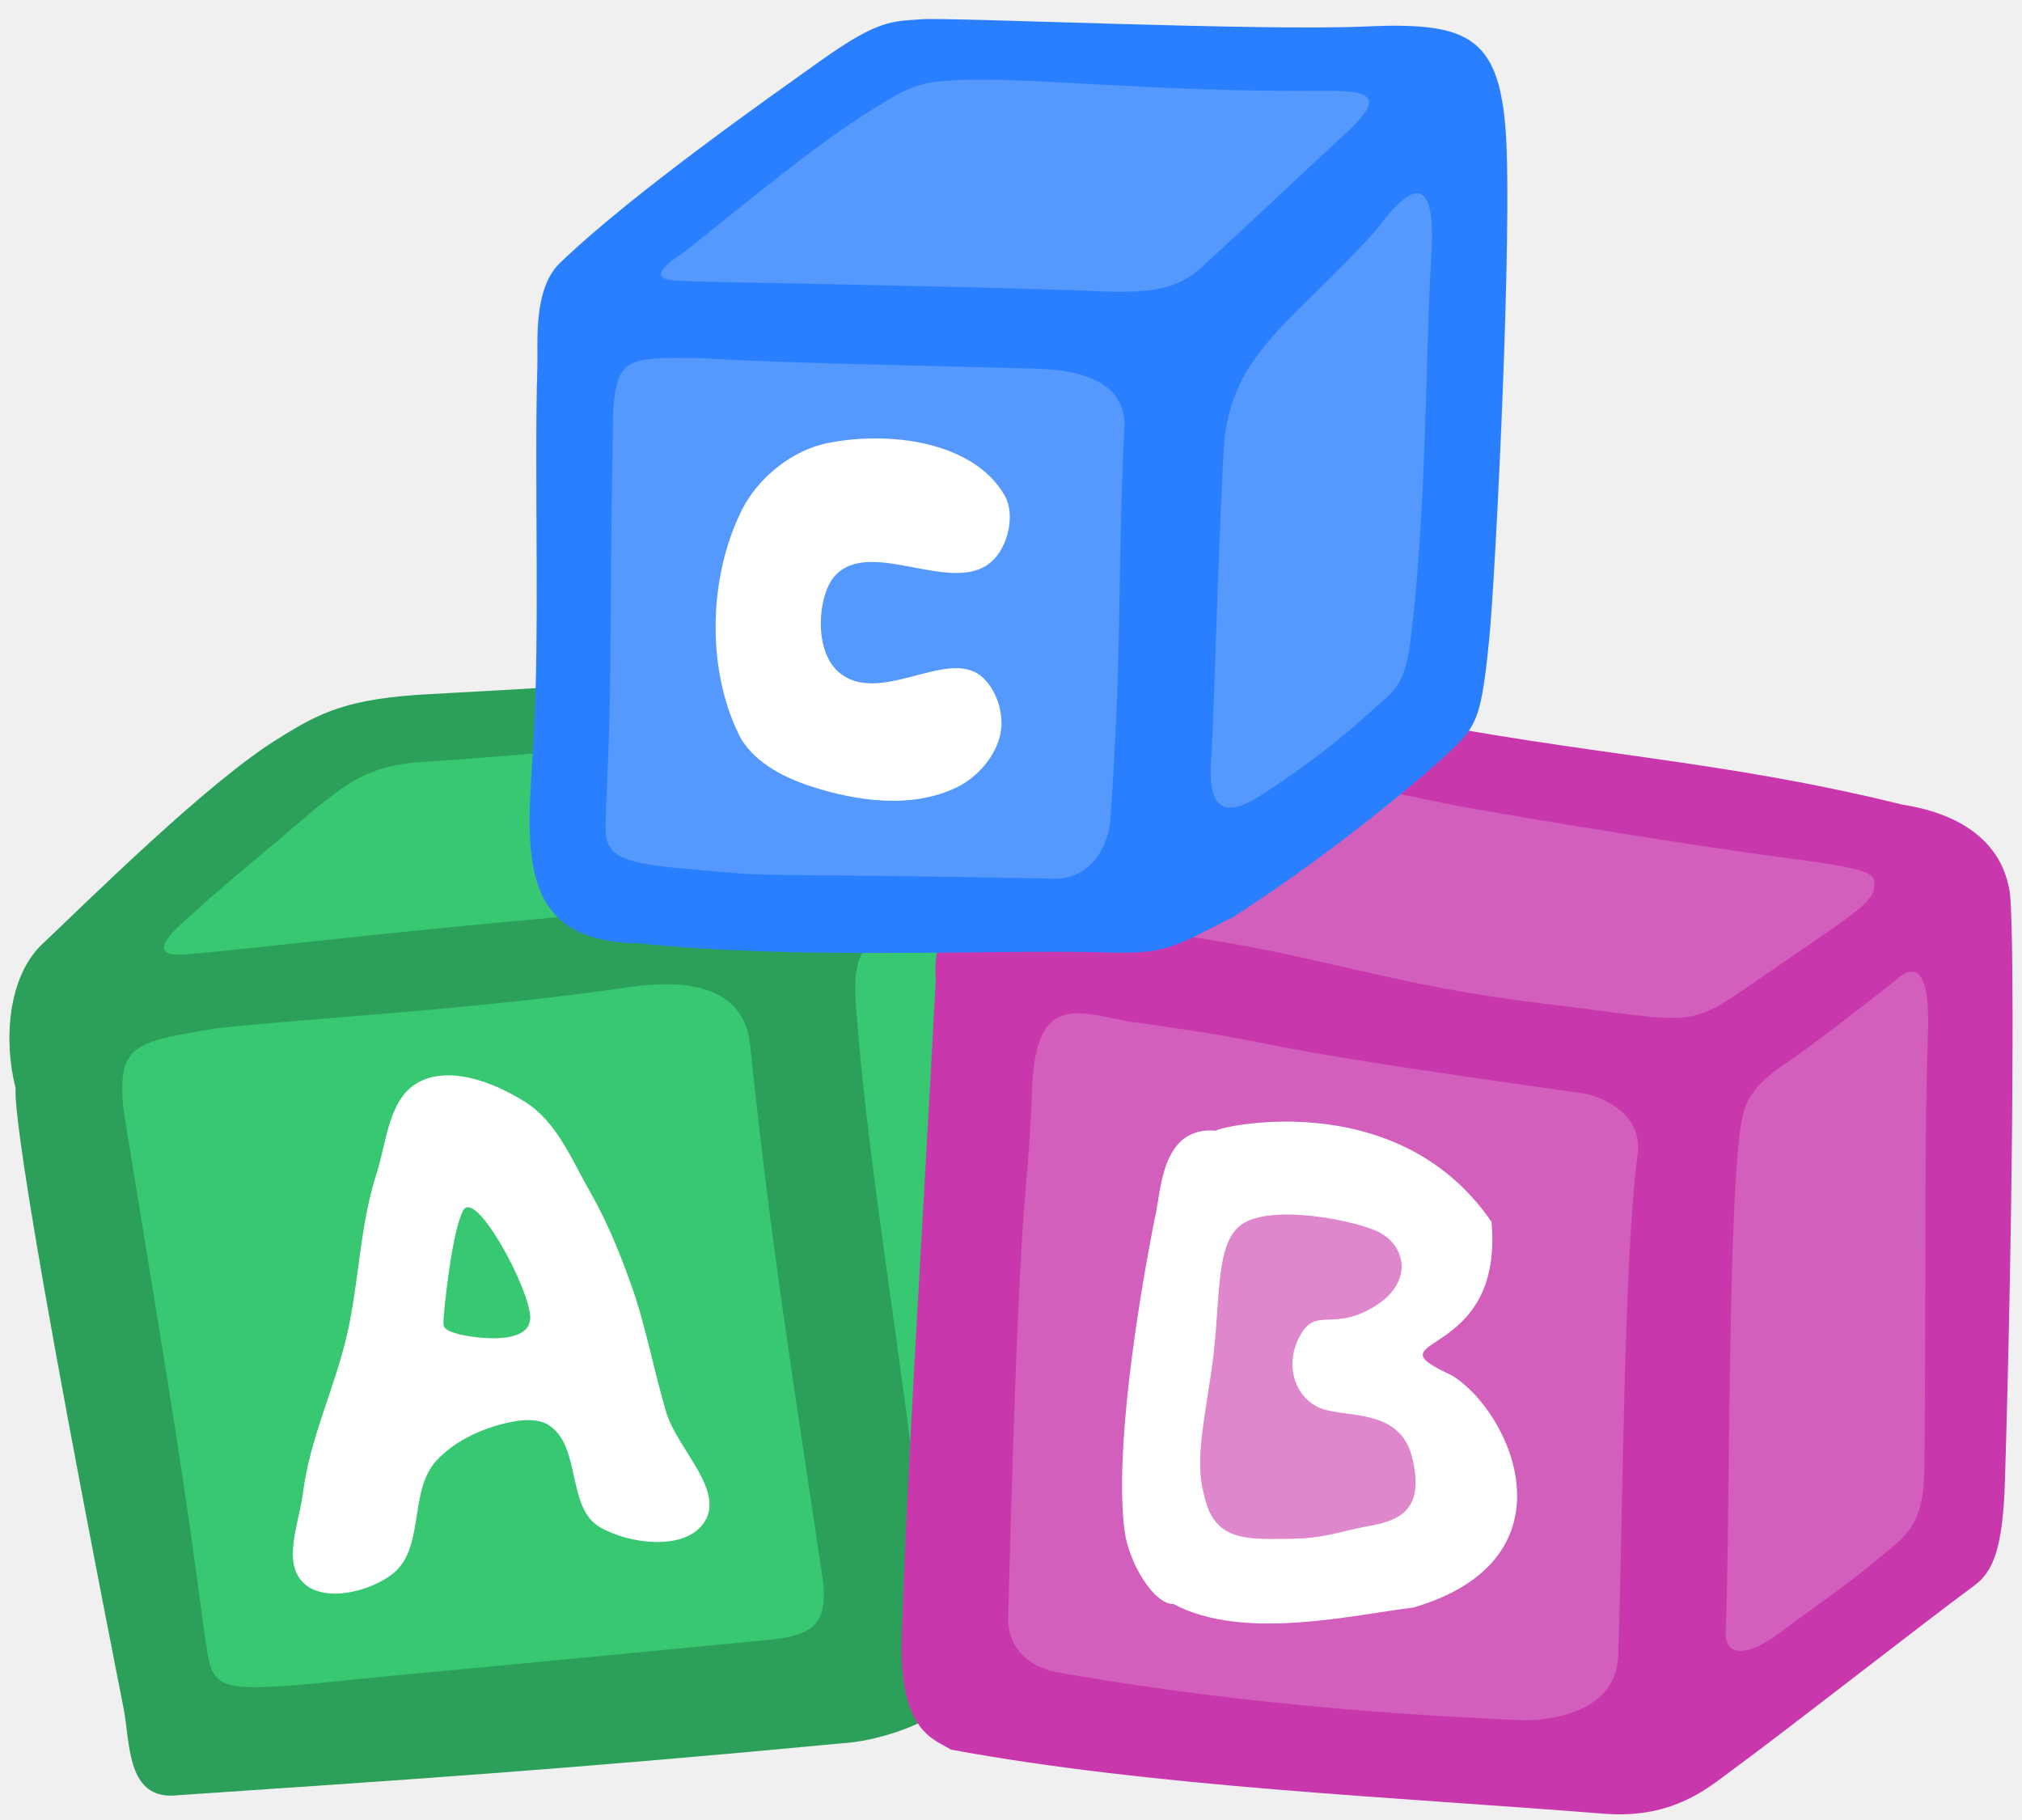
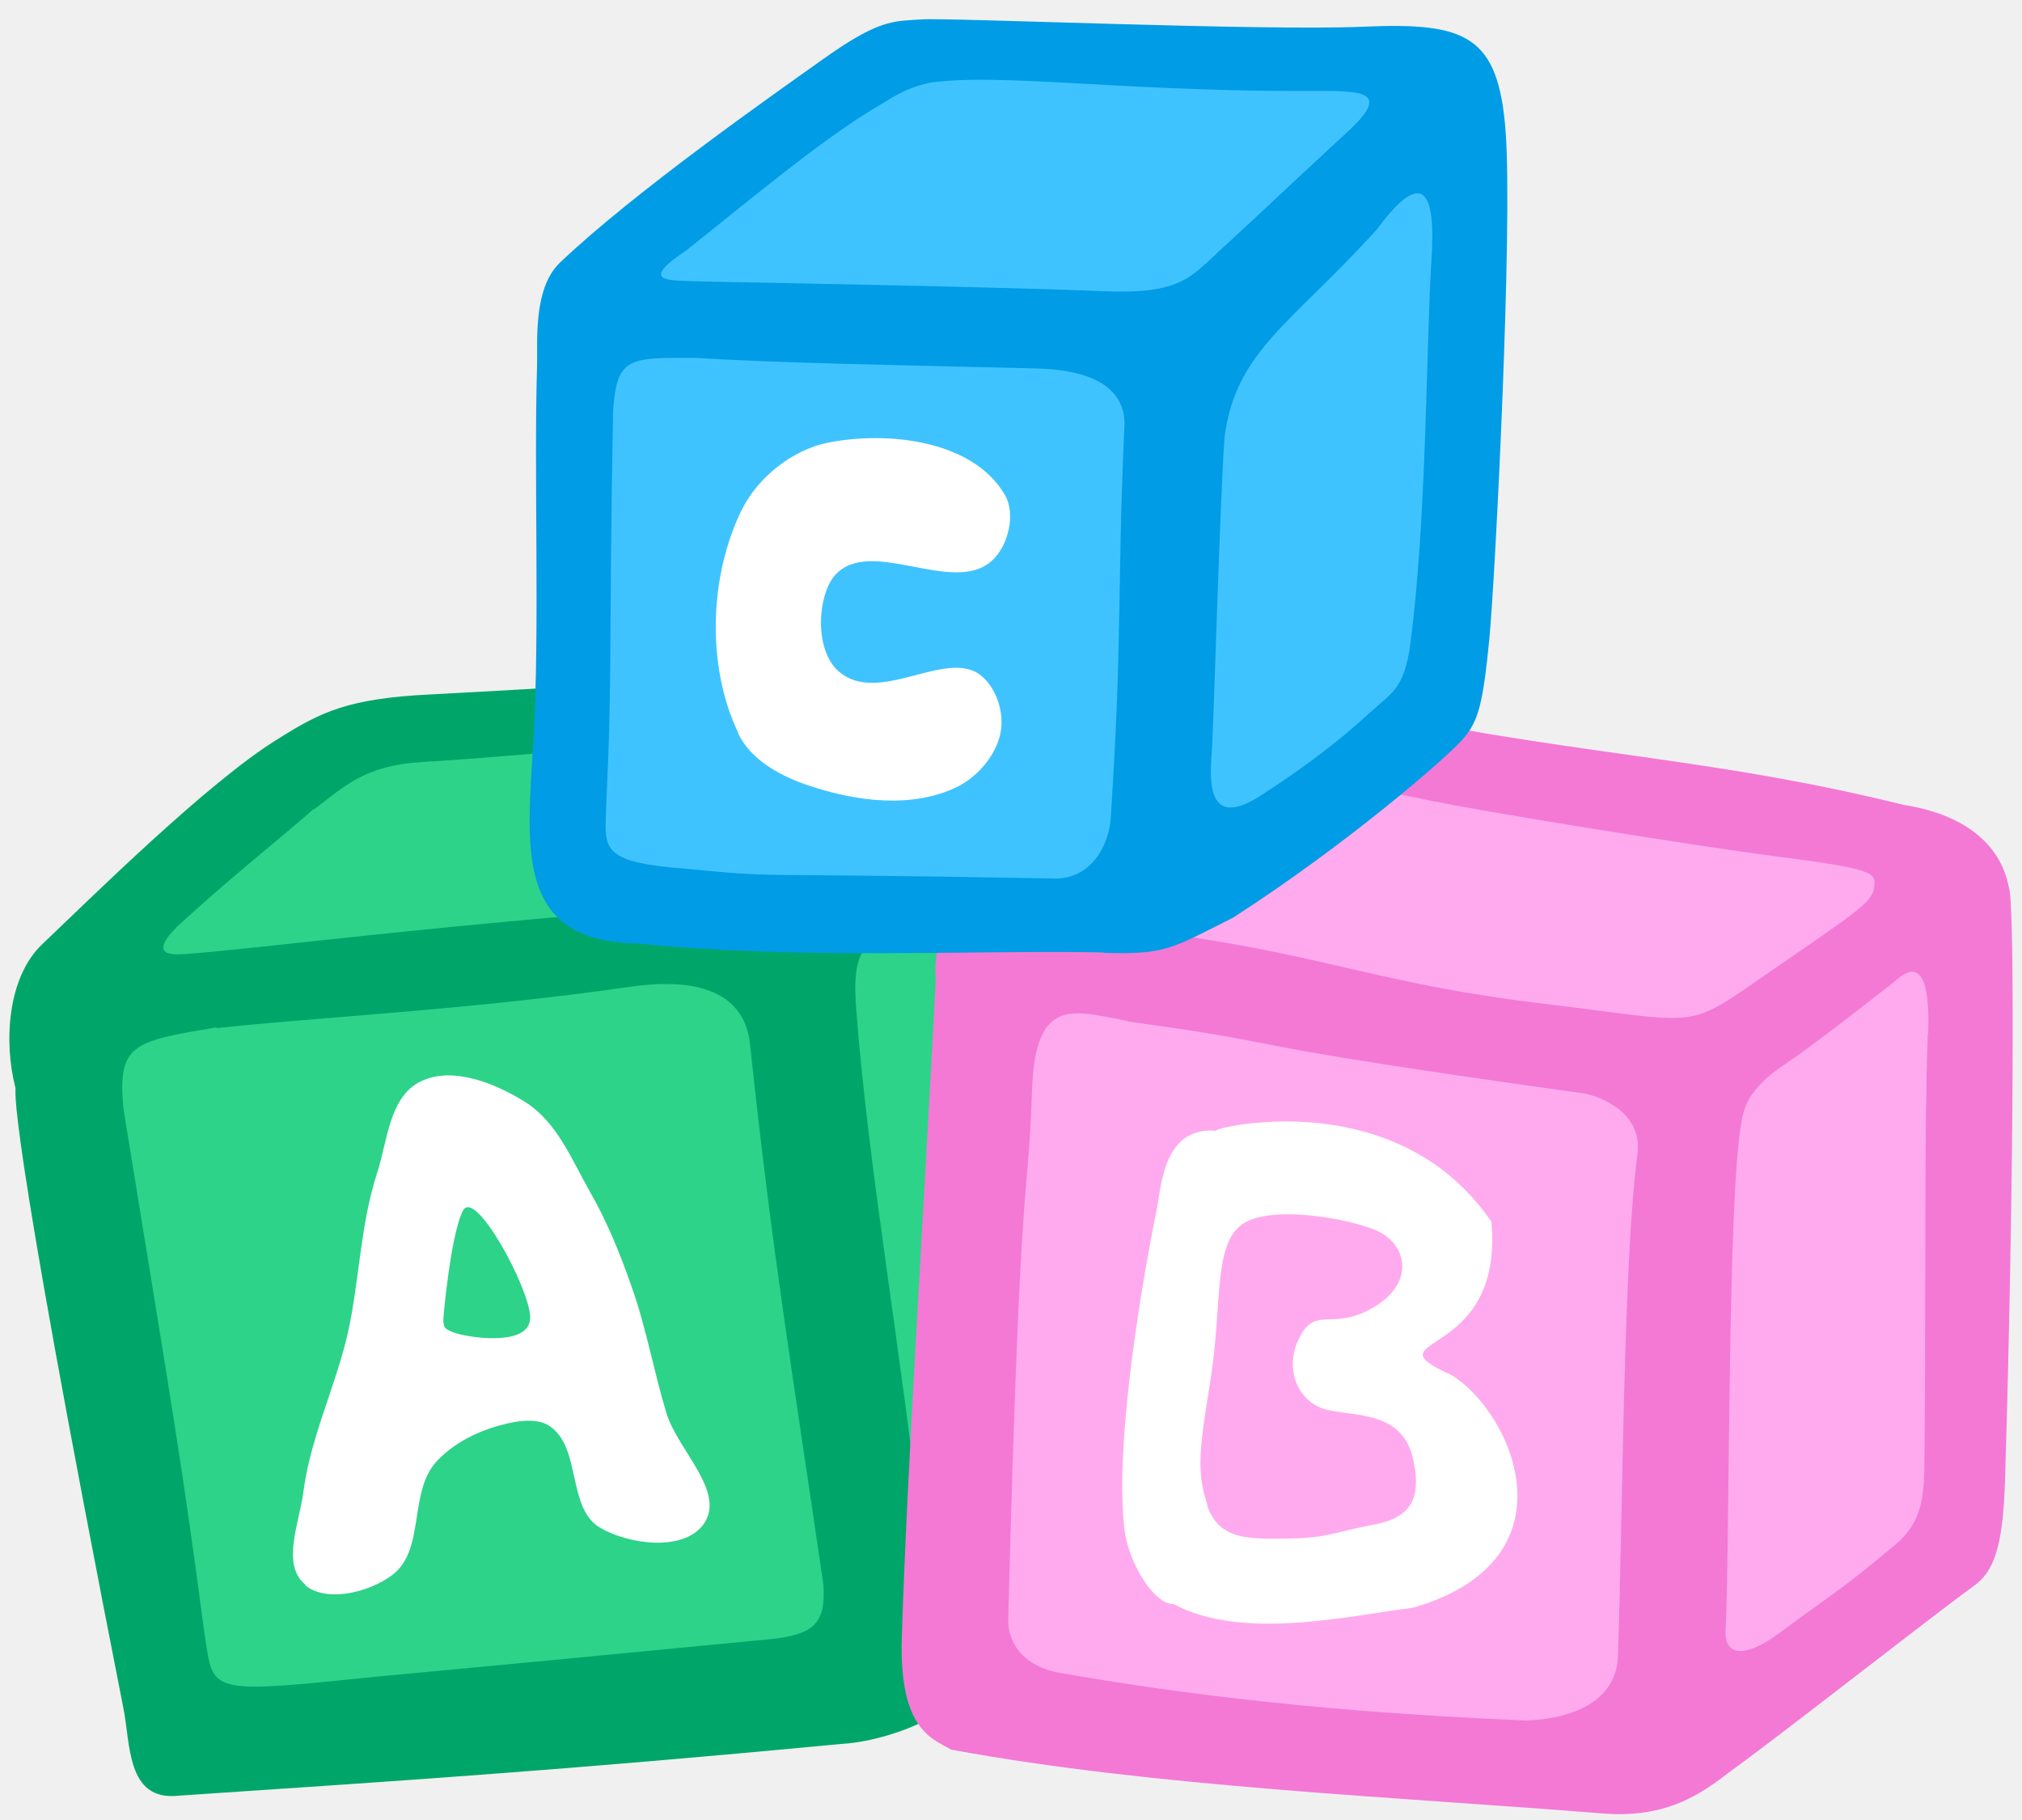
<svg xmlns="http://www.w3.org/2000/svg" version="1.1" viewBox="0 0 500 450" height="450" width="500">
  <a transform="matrix(1.113796,0,-0.0153718,1.052905,-8.65956,-76.32729)" />
-   <g transform="matrix(1.56126,-0.04088303,0.03941612,1.505241,-275.7509,-265.0948)">
-     <path d="m323.12 292.64c4.69-0.35 13.13-0.7 13.43 3.91 0.14-12.7 7.79 86.37 7.54 131.78-0.06 9.98-3.61 15.43-7.16 18.52-9.31 7.36-13 10.37-21.38 17.59-4.05 3.48-11.91 5.97-17.64 6.14-44.59 3.16-69.94 4.13-105.19 5.66-8.16 0.72-7.24-8.78-8.19-14.53C167.75 359.32 170.22 360.36 170 359.38c-1.66-7.52-0.87-18.14 4.84-23.44 7.42-6.9 26.95-26 38.26-32.76 6.82-4.17 11.16-6.25 24.16-6.61 30.69-0.86 63.5-2.25 85.86-3.94z" style="fill:#2ca05a;stroke-width:3.28" />
-     <path d="m202.1 350.51c15.97-1.35 40.16-1.88 65.52-4.99 8.74-1.07 18.19 0.13 18.83 10.14 2.68 34.96 5.18 52.65 9.38 88.84 0.21 6.16-1.5 8.19-8.74 8.76-63.62 4.64-52.09 3.64-72.24 5.23-17.29 1.16-16.1-0.19-17.22-8.88-2.88-28.08-3.94-35.06-10.59-85.84-0.87-11.1 1.89-11.34 15.06-13.27z" fill="#37c871" />
-     <path d="m213.81 442.18c-3.78-3.35-0.7-10.11 0.03-15.12 1.29-8.78 5.45-17.01 7.6-25.65 2.17-8.71 2.45-17.83 5.35-26.35 1.78-5.23 2.21-12.55 7.3-14.96 5.15-2.44 11.9 0.65 16.49 3.81 4.98 3.43 7.14 9.69 9.9 14.99 2.58 4.95 4.49 10.24 6.17 15.56 2.17 6.88 3.19 14.07 5.01 21.05 1.63 6.21 9.36 13.34 5.3 18.53-3.32 4.24-11.72 2.88-16.22 0.05-5.3-3.34-2.62-13.2-7.63-16.94-1.47-1.1-3.68-1.12-5.54-0.83-4.56 0.71-9.32 2.74-12.47 6.08-4.64 4.92-2.1 14.53-7.58 18.54-3.71 2.71-10.37 4.23-13.72 1.26z" fill="#fff" />
-     <path d="m236.76 399.75c-0.05-0.51 1.57-14.57 3.58-18.26 2.01-3.69 10.16 12.95 10.18 17.75 0.02 4.8-8.93 3.27-11.49 2.49-2.56-0.78-2.22-1.46-2.27-1.97zm81.95 48.74 0 0M318.71 448.49c-5.56 2.77-6.73-5.11-7.36-13.26-2.12-27.61-6.78-59.4-7.97-85.25-0.14-3.08-0.41-9.17 2.99-10.73 6.47-2.96 21.22-18.53 21.97-0.37 3.72 50.81 2.52 34.47 7.32 85.16 1.25 8.18 1.67 9-16.96 24.45zM218.46 314.99c4.82-3.58 8.19-6.99 17.36-7.33 19.12-0.7 21.87-1.7 67.48-2.7 29.68-1.18 10.85 10.89-2.12 21.09-3.06 1.76-3.44 5.42-14.15 5.96-51.34 2.55-77.04 5.59-89.64 6.23-1.97 0.1-6.55 0.16 0.42-5.81 8.31-7.42 13.13-10.98 20.65-17.43z" fill="#37c871" />
-   </g>
-   <rect width="3" height="2.25" x="-410.48" y="-98.31" style="fill:#fff;opacity:0.81;stroke-width:0.08;stroke:#000" />
-   <g transform="matrix(1.694307,-0.1192716,0.1068223,1.548967,-335.5043,-255.66)">
-     <path d="m455.1 328.56c13.99 3.56 14.27 13.33 14.51 14.41 0.67 2.97-2.54 50.3-6.52 93.99-0.99 10.83-2.6 14.44-5.63 16.51-6.4 4.38-28.79 20.94-36.62 26.32-3.67 2.52-9.17 7.37-19.34 5.69-29.96-4.95-65.34-9.32-94.18-17.48-2.42-1.88-7.39-3.48-6.05-18.29 2.32-25.6 7.27-65.86 11.55-104.29-0.26-8.93 7.06-15.31 10.78-17.88 9.31-6.45 25.23-12.83 36.73-18.19 5.5-2.56 16.07-3.24 20.34-0.82 29.77 8.91 47.79 10.65 74.42 20.04z" fill="#c837ab" />
-     <path d="m387.31 322.84c3.68 1.3 36.27 9.78 49.89 12.78 13.62 3 13.21 3.63 12.77 5.94-0.43 2.32-3.84 4.21-16.43 12.33-12.6 8.12-9.63 7.07-32.63 2.24-23-4.83-30.95-9.96-52.65-15.05-19.5-5.11-20.43-4.18-8.6-9.4 7.62-3.36 20.43-9.99 23.1-10.69 9.2-2.43 12.13-2.1 24.55 1.85zm-46.9 31.48 0 0M340.41 354.32c26.81 6.15 9.69 3.59 65.61 16.57 2.18 0.7 8.19 3.67 6.98 10.22-3.15 17.02-5.67 56.43-7.84 79.38-0.78 8.29-8.9 9.52-13.93 9.31-34.55-4.24-55.86-9.74-67.09-12.71-6.11-1.62-7.39-5.96-7.24-9.02 6.6-75.87 6.85-63.81 8.77-83.87 1.46-15.22 6.93-12.15 14.74-9.88z" fill="#d35fbc" />
-     <path d="m352.1 372.65c-8.2-1.48-8.68 9.36-9.87 13.21-3.58 14.48-8.2 36.97-7.52 49.3 0.29 5.31 3.61 12.11 6.37 12.19 9.75 6.74 25.94 3.71 34.77 3.26 24.36-5.79 16.35-29.81 7.99-36.44-12.43-7.45 7.69-1.25 7.26-23.96-12.62-23.55-40.25-17.81-39-17.57z" fill="#fff" />
-     <path d="m456.37 365.26c-1.59 16.46-2.27 32.16-4.69 66.5-0.45 6.39-0.72 10.63-5.13 14.2-9.08 7.17-8.82 6.51-17.7 12.74-5.38 3.77-8.24 2.96-7.84-0.81 1.55-14.55 4.63-69.51 7.45-80.98 0.41-1.67 1.02-4.89 6.77-8.48 4.31-2.7 12.67-8.88 16.53-11.74 1.2-0.89 6-5.84 4.61 8.58z" fill="#d35fbc" />
-     <path d="m346.94 432.08c1.38 5.83 6.05 5.85 11.57 6.21 5.51 0.36 7.18-0.61 12.05-1.18 4.87-0.57 7.91-2.57 6.65-10.39-1.27-7.81-8.77-6.99-12.49-8.67-3.72-1.68-5.31-7.09-2.65-11.77 2.66-4.68 4.79-0.36 11.1-3.89 6.32-3.53 5.27-9.93 0.74-12.25-4.53-2.32-15.72-5.28-19.57-1.99-3.85 3.3-3.3 12.41-5.56 23.33-2.26 10.92-3.21 14.77-1.83 20.59z" fill="#de87cd" />
-   </g>
-   <g transform="matrix(1.598533,-0.05638673,0.05973046,1.605363,-358.4164,-284.3657)">
-     <path d="m382.32 337.24c-18.25-1.09-47.09-0.48-71.78-3.91-19.34-0.91-16.65-15.45-15.05-31.92 1.6-16.47 1.62-41.13 2.73-57.31 0.25-3.66-0.26-11.97 4.09-15.85 11.75-10.46 34.34-25.02 41.48-29.72 9.3-6.13 11.43-5.6 15.74-5.8 4.31-0.19 52.5 3.68 68.33 3.52 15.83-0.16 20.76 2.01 21.31 16.79 0.55 14.78-4.08 67.92-5.44 77.93-1.37 10.01-2.11 12.73-4.86 15.53-2.75 2.81-18.42 15.45-36.36 26.04-9.87 4.54-10.6 5.31-20.19 4.71z" fill="#2a7fff" />
-     <path d="m351.44 206.36c2.92-1.56 4.97-3.14 9.2-3.88 10.9-1.02 28.61 2.25 56.15 3.3 9.36 0.36 16.32-0.32 7.06 7.31-11.33 9.7-11.49 9.99-19.25 16.58-5.04 4.29-6.63 6.83-18.62 5.9-14.07-1.12-54.82-3.28-61.91-3.68-4.2-0.42-10.37 0.13-2.29-4.79 10.37-7.61 20.69-15.67 29.67-20.75zm77.19 21.23 0 0M428.63 227.59c6.54-8.21 9.54-7.31 8.31 4.56-1.36 13.09-2.19 40.9-5.7 60.44-1.36 6.02-2.82 6.15-7.33 9.94-5.88 4.95-12.19 8.92-16.54 11.5-9.12 5.43-7.5-4.1-7.13-7.59 0.37-3.49 2.68-38.66 3.75-47.8 2.27-13.27 10.94-17.06 24.64-31.05zM322.94 243.61c12.6 1.23 32.26 2.24 52.4 3.49 6.94 0.43 14.11 2.62 13.17 10-2.07 25.1-1.43 32.21-4.39 60.08-0.71 4.52-3.88 9.01-9.59 8.42-50.24-2.72-40.49-1.43-56.34-3.5-13.6-1.55-12.23-3.69-11.86-10.18 1.78-20.86 1.25-22.8 3.35-60.71 0.91-8.21 2.75-8.02 13.26-7.6z" fill="#59f" />
-     <path d="m327.16 301.59c-4.5-10.21-3.75-24.11 1.8-34.3 2.69-4.95 8.18-8.96 13.56-9.86 9.61-1.61 22.66 0.48 27.16 9.02 1.55 2.94 0.27 7.86-2.41 10.08-6.21 5.14-18.59-4.49-24.29 1.35-2.74 2.8-3.78 11.29 0.02 14.8 6.06 5.61 16.97-3.23 22.09 1.5 2.19 2.02 3.28 5.73 2.58 8.79-0.79 3.47-3.83 6.67-7.04 8.08-7.11 3.14-15.69 1.6-22.72-0.99-4.29-1.58-8.89-4.21-10.76-8.46z" fill="#fff" />
-   </g>
+   <path d="m240.3 162.2c7.3-0.7 20.5-1.6 21.1 5.3-0.3-19.1 15.6 129.7 17 198.1 0.3 15-5 23.4-10.4 28.2-14.2 11.5-19.9 16.1-32.7 27.4-6.2 5.4-18.4 9.5-27.3 10-69.5 6.6-109 9.1-164 12.8C31.2 445.3 32.3 431 30.5 422.3 0.3 268.9 4.2 270.4 3.8 268.9 0.9 257.7 1.8 241.6 10.5 233.4 21.8 222.7 51.5 193.2 68.9 182.6c10.5-6.6 17.2-9.9 37.5-10.9 47.9-2.5 99.1-6 133.9-9.4z" style="fill:#00a669;stroke-width:3.3" />
+   <path d="m53.6 254.2c24.9-2.7 62.6-4.5 102.1-10.2 13.6-2 28.4-0.5 29.8 14.5 5.6 52.5 10.2 79 18.1 133.3 0.6 9.3-2 12.4-13.3 13.5-99.1 9.6-81.2 7.6-112.6 10.8-26.9 2.5-25.1 0.4-27.2-12.7-5.6-42.1-7.5-52.6-19.9-128.8-1.8-16.7 2.5-17.1 23-20.6z" fill="#2dd389" />
+   <path d="m75.5 391.8c-6-4.9-1.5-15.2-0.5-22.8 1.7-13.3 7.8-25.8 10.9-38.9 3-13.2 3.1-26.9 7.3-39.9 2.6-7.9 3-19 10.8-22.8 7.9-3.9 18.6 0.5 25.9 5.1 7.9 5 11.5 14.3 16 22.2 4.2 7.3 7.4 15.2 10.2 23.2 3.7 10.3 5.5 21 8.7 31.5 2.8 9.3 15.1 19.7 9 27.7-5 6.5-18.2 4.8-25.3 0.7-8.4-4.8-4.6-19.8-12.6-25.2-2.3-1.6-5.8-1.5-8.7-1-7.1 1.3-14.4 4.5-19.2 9.7-7.1 7.6-2.7 22-11.1 28.2-5.7 4.2-16 6.8-21.4 2.5z" fill="#fff" />
+   <path d="m109.6 326.9c-0.1-0.8 1.9-22 4.9-27.6 3-5.6 16.4 19.1 16.6 26.3 0.2 7.2-13.8 5.3-17.8 4.2-4-1.1-3.5-2.1-3.6-2.9zm129.9 70 0 0 0 0c-8.6 4.4-10.7-7.4-12-19.7-4.4-41.5-12.9-89.1-15.8-128-0.3-4.6-1-13.8 4.2-16.3 10-4.7 32.4-28.8 34.3-1.5 7.8 76.3 5.3 51.8 14.8 127.9 2.3 12.3 3 13.5-25.5 37.5zM77.7 200.1c7.4-5.6 12.5-10.9 26.8-11.7 29.8-1.8 34.1-3.5 105.2-6.8 46.3-3 17.4 15.9-2.5 31.8-4.7 2.8-5.2 8.3-21.9 9.5-80.1 5.9-120.1 11.6-139.7 13-3.1 0.2-10.2 0.5 0.4-8.8 12.7-11.5 20.1-17.1 31.6-27.1z" fill="#2dd389" />
+   <rect width="3" height="2.3" x="-410.5" y="-98.3" style="fill:#fff;opacity:0.8;stroke-width:0.1;stroke:#000" />
+   <path d="m470.7 199c24.1 3.8 25.6 18.9 26.1 20.6 1.5 4.5 1.1 78.2-1 146.4-0.5 16.9-2.9 22.7-7.8 26.2-10.4 7.5-46.5 35.9-59.2 45.1-5.9 4.3-14.7 12.5-32.2 11.1-51.3-4.1-111.7-6.6-161.4-15.8-4.3-2.6-12.9-4.5-12.2-27.6 1.2-39.9 5.3-102.9 8.4-162.9-1.4-13.8 10.3-24.6 16.4-29 15.1-11.1 41.4-22.9 60.3-32.6 9-4.6 26.9-6.9 34.4-3.7 51.4 10.3 82.1 10.8 128.2 22.2z" fill="#f379d5" />
+   <path d="m355.2 198.2c6.4 1.6 62.5 10.8 85.9 13.8 23.4 3 22.8 4 22.3 7.7-0.5 3.6-6.1 7-26.5 21.1-20.5 14.1-15.6 12.1-55 7.4-39.5-4.7-53.5-11.7-90.8-17-33.6-5.6-35.1-4-15.6-13.5 12.6-6.1 33.5-17.9 38-19.3 15.3-4.9 20.3-4.7 41.8-0.1zm-76.1 54.4 0 0 0 0c46.1 6.3 16.8 4.4 112.9 17.8 3.8 0.8 14.3 4.7 12.9 15-3.5 26.7-3.6 88.1-4.8 123.9-0.4 12.9-14.1 15.8-22.6 16.1-59-2.4-95.7-8.4-115-11.7-10.5-1.8-13.2-8.4-13.2-13.1 3.1-118.3 4.8-99.7 5.9-131 0.8-23.7 10.4-19.6 23.9-17.1z" fill="#fae" />
+   <path d="m300.9 279.6c-14.1-1.3-13.7 15.5-15.3 21.6-4.5 22.9-9.9 58.2-7.5 77.3 1.1 8.2 7.4 18.3 12.1 18.1 17.2 9.3 44.3 2.7 59.3 0.9 40.7-11.9 24.5-48.1 9.6-57.4-21.9-10.1 12.9-2.9 9.7-38-23.9-35-70.1-22.8-68-22.6z" fill="#fff" />
+   <path d="m476.7 255.7c-0.9 25.7-0.4 50.1-0.8 103.6-0.1 10-0.1 16.6-7.2 22.6-14.6 12.2-14.2 11.1-28.6 21.8-8.7 6.5-13.6 5.6-13.4-0.3 1.1-22.7 0.4-108.2 4-126.3 0.5-2.6 1.2-7.7 10.6-13.9 7-4.7 20.5-15.3 26.8-20.2 1.9-1.5 9.5-9.8 8.7 12.7zM298.5 372.2 298.5 372.2c3 8.9 10.9 8.3 20.3 8.2 9.4-0.1 12.1-1.8 20.3-3.3 8.2-1.5 13.1-4.9 10.2-16.9-3-11.9-15.6-9.8-22.1-11.9-6.5-2.2-9.8-10.3-5.7-17.9 4-7.6 8.1-1.1 18.4-7.3 10.3-6.2 7.9-16-0.1-19.1-7.9-3.1-27.2-6.3-33.4-0.7-6.2 5.6-4.3 19.6-6.9 36.8-2.7 17.2-3.9 23.3-0.9 32.1z" fill="#fae" />
+   <path d="m272.9 235.5c-29.2-0.7-75.3 1.9-115-2.2-31-0.4-27.5-23.9-26-50.4 1.6-26.5 0.1-66.1 0.9-92.2 0.2-5.9-1.1-19.2 5.6-25.7C156.6 47.6 191.9 22.9 203 15 217.5 4.6 220.9 5.3 227.8 4.8c6.9-0.5 84.1 2.9 109.4 1.8 25.3-1.1 33.3 2.1 35.1 25.8 1.8 23.7-2.5 109.3-4 125.4-1.6 16.1-2.6 20.6-6.8 25.2-4.2 4.7-28.5 25.8-56.6 43.9-15.5 7.8-16.6 9.1-32 8.7z" fill="#009ce5" />
+   <path d="m215.7 27.1c4.6-2.7 7.8-5.3 14.5-6.7 17.4-2.3 45.9 2 90 2.1 15 0.1 26.1-1.4 11.7 11.3-17.5 16.2-17.8 16.7-29.8 27.7-7.8 7.2-10.2 11.3-29.4 10.5-22.6-1-87.8-2.2-99.2-2.4-6.7-0.4-16.6 0.8-3.9-7.6 16.1-12.8 32.1-26.3 46.2-35zm124.7 29.7 0 0 0 0c10-13.5 14.8-12.3 13.6 6.9-1.4 21.1-1.1 65.8-5.5 97.3-1.8 9.7-4.1 10-11.1 16.4-9.1 8.3-19 15-25.8 19.4-14.3 9.2-12.2-6.2-11.9-11.8 0.4-5.6 2-62.2 3.1-76.9 2.8-21.4 16.5-28 37.5-51.2zM172.4 88.5c20.2 1.3 51.7 1.8 84 2.6 11.1 0.3 22.7 3.4 21.6 15.3-1.8 40.4-0.4 51.8-3.4 96.7-0.9 7.3-5.7 14.7-14.8 14.1-80.5-1.5-64.8 0-90.3-2.4-21.8-1.7-19.8-5.2-19.6-15.7 1.6-33.6 0.6-36.7 1.7-97.7 1-13.2 3.9-13 20.7-12.9z" fill="#3fc3ff" />
+   <path d="m182.6 181.3c-7.8-16.1-7.4-38.5 0.8-55.2 4-8.1 12.5-14.8 21.1-16.6 15.3-3.1 36.3-0.5 44 12.9 2.7 4.6 0.9 12.6-3.3 16.3-9.6 8.6-30-6.2-38.7 3.5-4.2 4.6-5.4 18.3 0.9 23.8 10 8.7 26.9-6.1 35.4 1.2 3.6 3.1 5.6 9 4.6 14-1.1 5.6-5.7 10.9-10.8 13.4-11.2 5.4-25 3.5-36.4-0.3-7-2.3-14.5-6.3-17.7-13z" fill="#fff" />
</svg>
